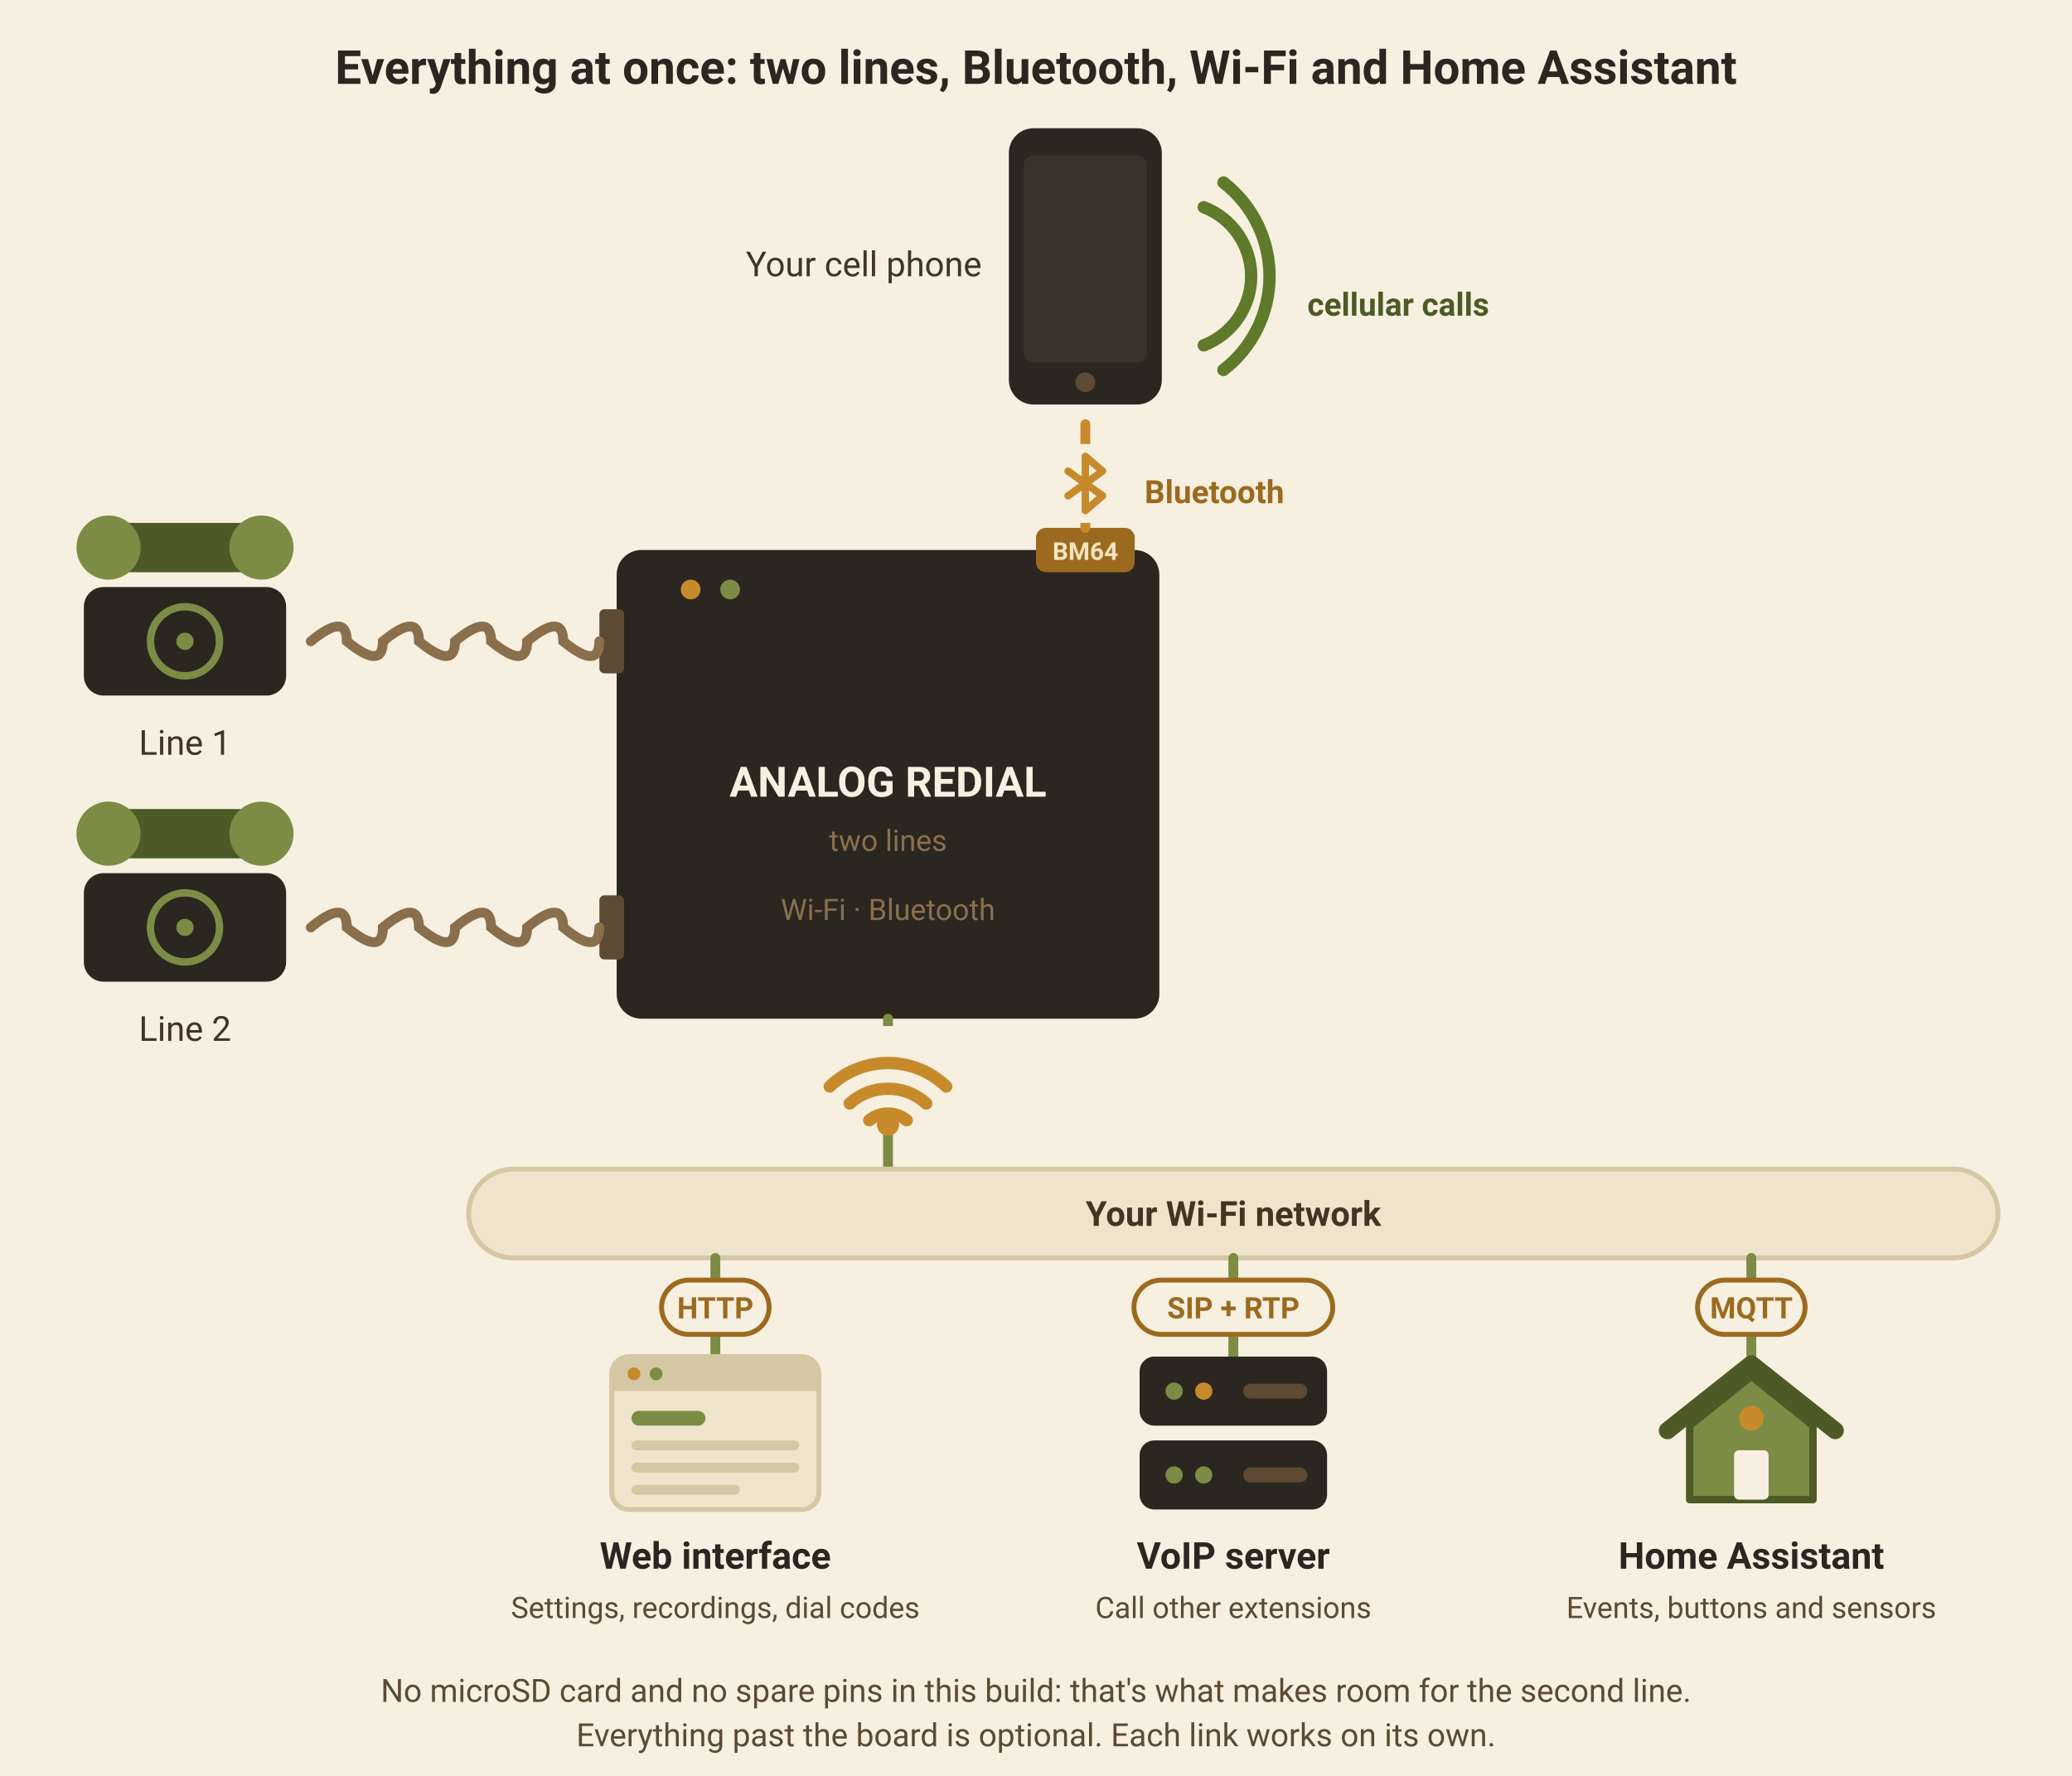
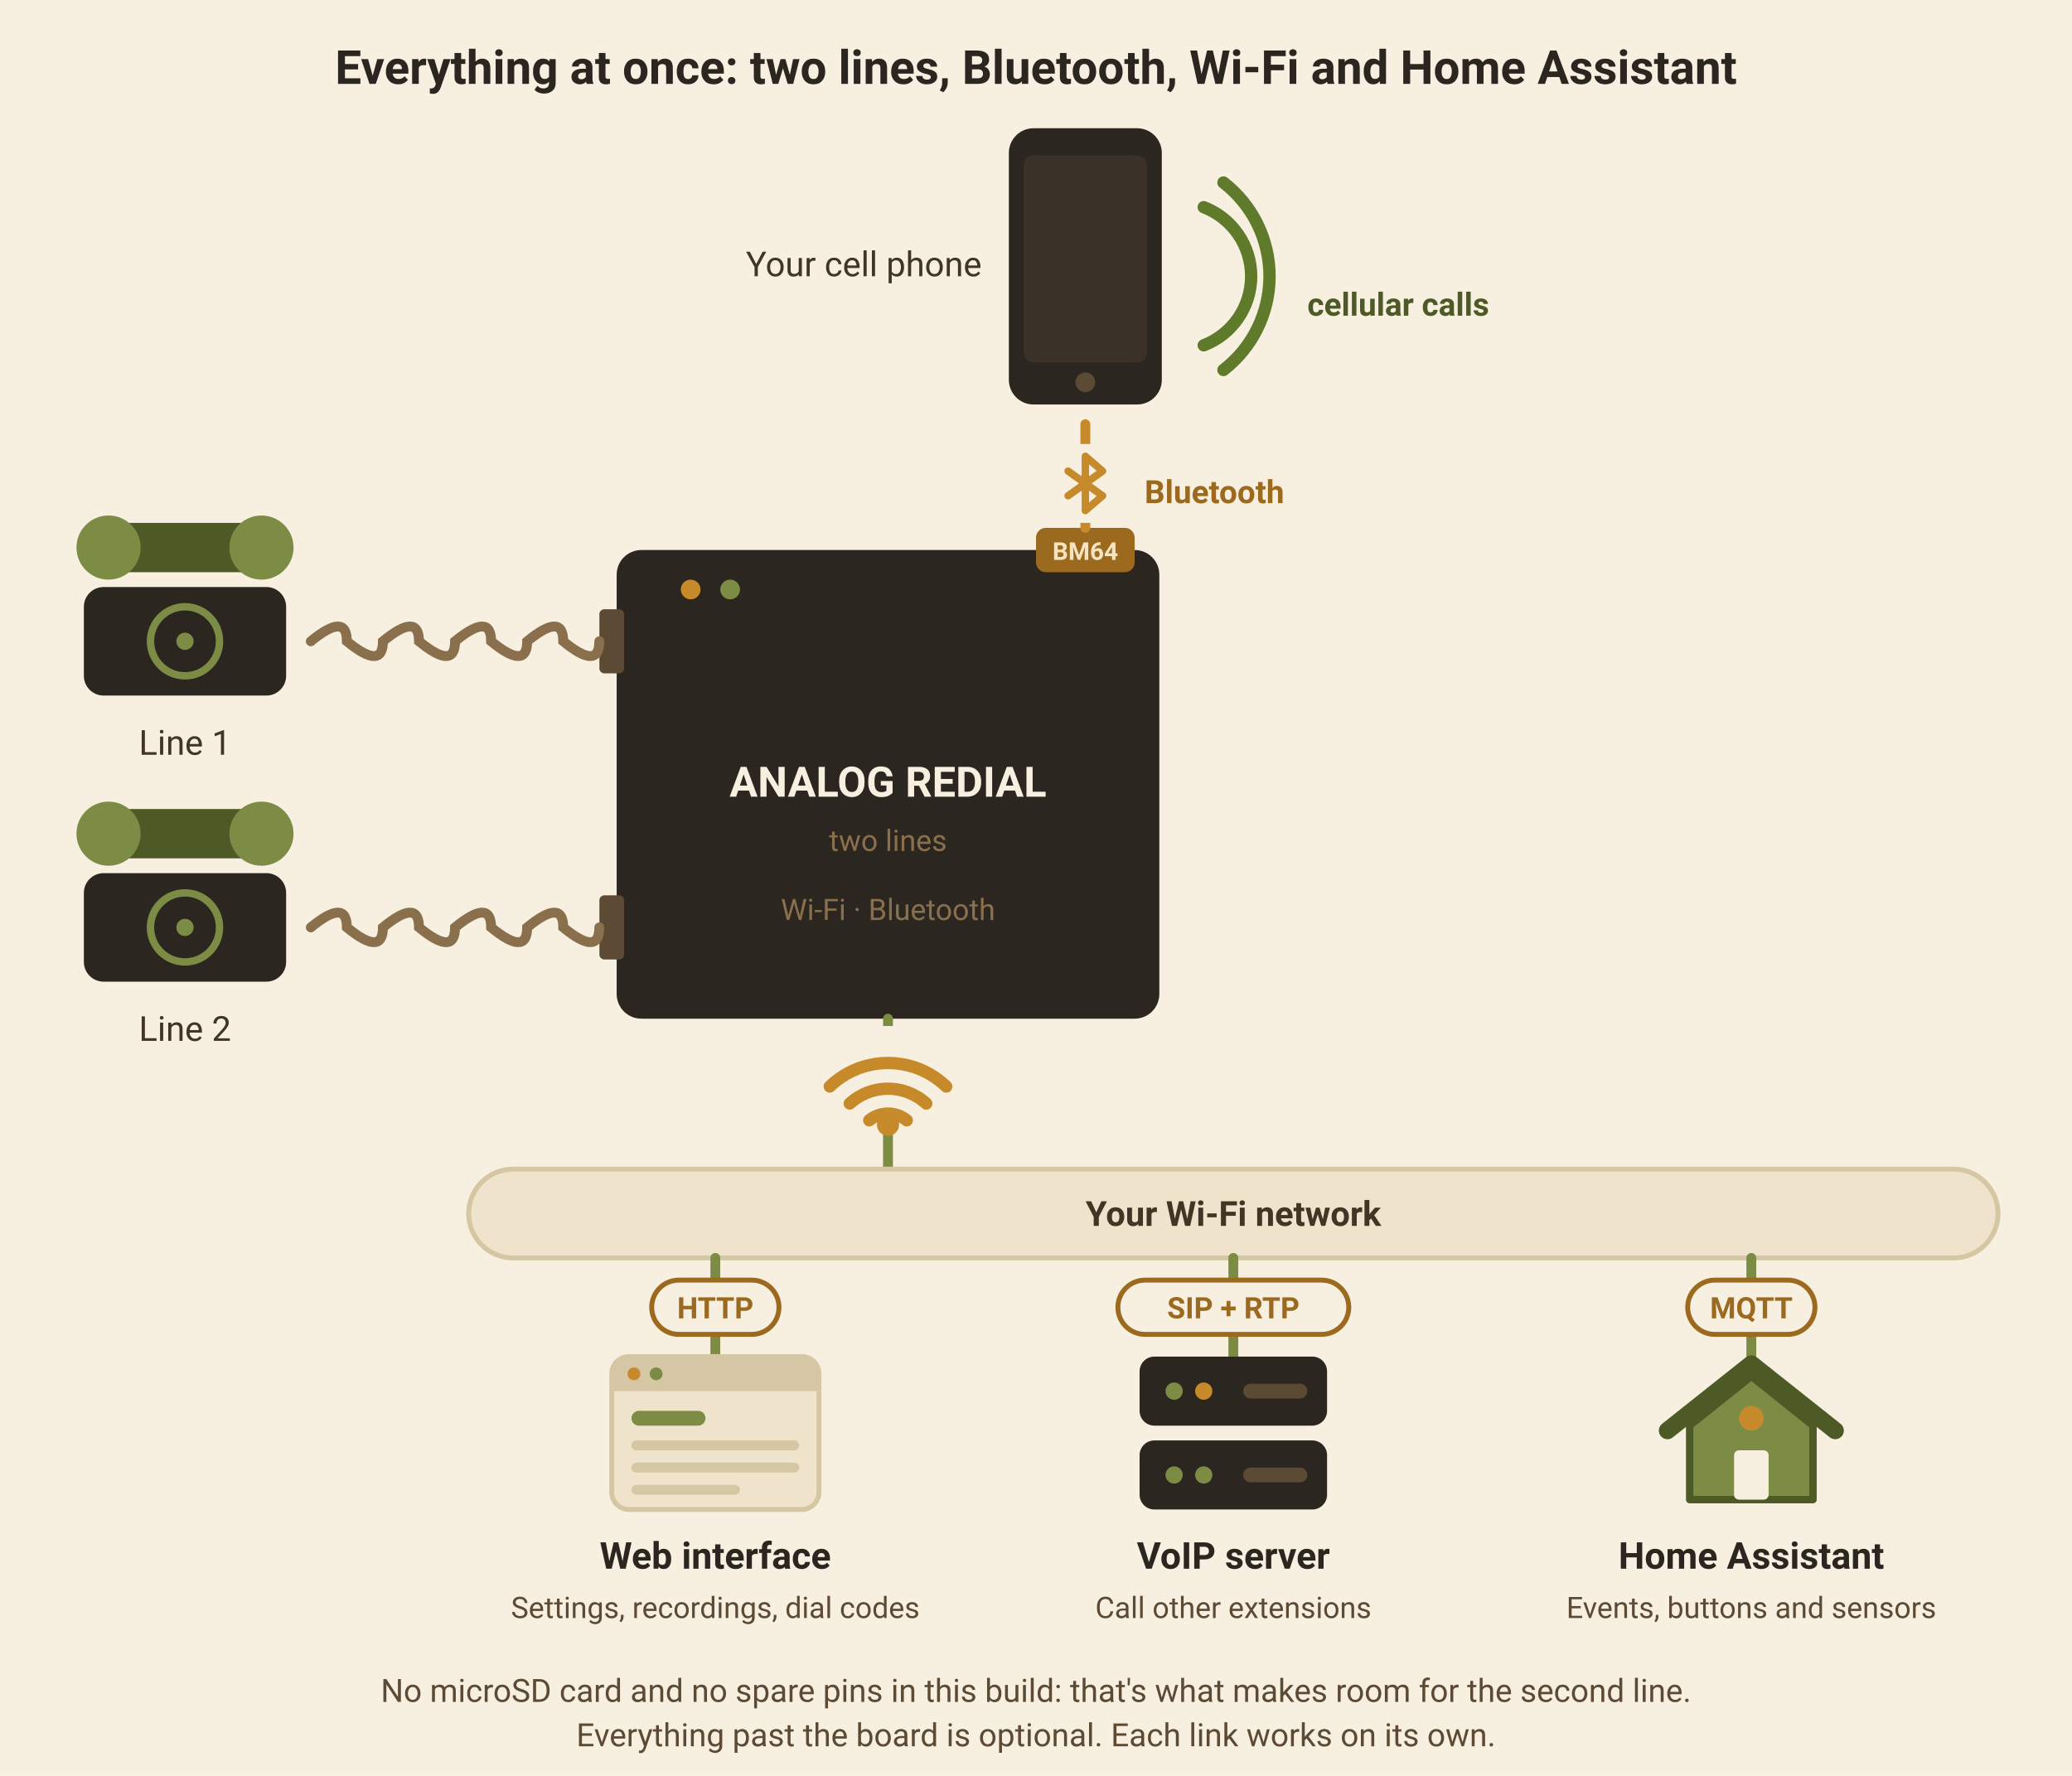
<svg xmlns="http://www.w3.org/2000/svg" viewBox="0 0 840 720" width="840" height="720" role="img" aria-label="Two phone lines on an Analog Redial board, with Bluetooth to a cell phone, and Wi-Fi to the web interface, a VoIP server and Home Assistant">
  <rect id="background" width="840" height="720" fill="#f7f0e0" />
  <g font-family="system-ui, -apple-system, Segoe UI, Roboto, sans-serif">
    <g id="title">
      <text x="420" y="34" text-anchor="middle" font-size="19" font-weight="600" fill="#2b2620">Everything at once: two lines, Bluetooth, Wi-Fi and Home Assistant</text>
    </g>
    <g id="board" transform="translate(250,223)">
      <rect id="pcb" x="0" y="0" width="220" height="190" rx="10" fill="#2b2620" />
      <rect id="jack-line-1" x="-7" y="24" width="10" height="26" rx="2" fill="#5c4a35" />
      <rect id="jack-line-2" x="-7" y="140" width="10" height="26" rx="2" fill="#5c4a35" />
      <circle id="led-1" cx="30" cy="16" r="4" fill="#c78a2b" />
      <circle id="led-2" cx="46" cy="16" r="4" fill="#7c8c45" />
      <text x="110" y="100" text-anchor="middle" font-size="17" font-weight="600" fill="#f7f0e0">ANALOG REDIAL</text>
      <text x="110" y="122" text-anchor="middle" font-size="12" fill="#8a6f4d">two lines</text>
    </g>
    <g id="module-bm64" transform="translate(420,214)">
      <rect x="0" y="0" width="40" height="18" rx="4" fill="#9c6a1f" />
      <text x="20" y="13" text-anchor="middle" font-size="10" font-weight="600" fill="#f5e4bf">BM64</text>
    </g>
    <g id="board-subtitle">
      <text x="360" y="373" text-anchor="middle" font-size="12" font-weight="400" fill="#8a6f4d">Wi-Fi  ·  Bluetooth</text>
    </g>
    <g id="phone-line-1" transform="translate(30,206)">
      <g id="handset">
        <line x1="14" y1="16" x2="76" y2="16" stroke="#4d5a26" stroke-width="20" stroke-linecap="round" />
        <circle cx="14" cy="16" r="13" fill="#7c8c45" />
        <circle cx="76" cy="16" r="13" fill="#7c8c45" />
      </g>
      <g id="body">
        <rect x="4" y="32" width="82" height="44" rx="8" fill="#2b2620" />
        <circle cx="45" cy="54" r="14" fill="none" stroke="#7c8c45" stroke-width="3" />
        <circle cx="45" cy="54" r="3.5" fill="#7c8c45" />
      </g>
    </g>
    <g id="cord-line-1" transform="translate(126,260)">
      <path d="M 0 0 q 14.62 -12 14.62 0 q 14.62 12 14.62 0 q 14.62 -12 14.62 0 q 14.62 12 14.62 0 q 14.62 -12 14.62 0 q 14.62 12 14.62 0 q 14.62 -12 14.62 0 q 14.62 12 14.62 0" fill="none" stroke="#8a6f4d" stroke-width="4" stroke-linecap="round" />
    </g>
    <g id="label-line-1">
      <text x="75" y="306" text-anchor="middle" font-size="14" font-weight="400" fill="#423525">Line 1</text>
    </g>
    <g id="phone-line-2" transform="translate(30,322)">
      <g id="handset">
        <line x1="14" y1="16" x2="76" y2="16" stroke="#4d5a26" stroke-width="20" stroke-linecap="round" />
        <circle cx="14" cy="16" r="13" fill="#7c8c45" />
        <circle cx="76" cy="16" r="13" fill="#7c8c45" />
      </g>
      <g id="body">
        <rect x="4" y="32" width="82" height="44" rx="8" fill="#2b2620" />
        <circle cx="45" cy="54" r="14" fill="none" stroke="#7c8c45" stroke-width="3" />
        <circle cx="45" cy="54" r="3.5" fill="#7c8c45" />
      </g>
    </g>
    <g id="cord-line-2" transform="translate(126,376)">
      <path d="M 0 0 q 14.62 -12 14.62 0 q 14.62 12 14.62 0 q 14.62 -12 14.62 0 q 14.62 12 14.62 0 q 14.62 -12 14.62 0 q 14.62 12 14.62 0 q 14.62 -12 14.62 0 q 14.62 12 14.62 0" fill="none" stroke="#8a6f4d" stroke-width="4" stroke-linecap="round" />
    </g>
    <g id="label-line-2">
      <text x="75" y="422" text-anchor="middle" font-size="14" font-weight="400" fill="#423525">Line 2</text>
    </g>
    <g id="cell-phone" transform="translate(409,52)">
      <rect x="0" y="0" width="62" height="112" rx="10" fill="#2b2620" />
      <rect x="6" y="11" width="50" height="84" rx="4" fill="#3a3128" />
      <circle cx="31" cy="103" r="4" fill="#5c4a35" />
    </g>
    <g id="label-cell-phone">
      <text x="398" y="112" text-anchor="end" font-size="14" font-weight="400" fill="#423525">Your cell phone</text>
    </g>
    <g id="cellular" transform="translate(488,84)">
      <path d="M 0 56 A 30 30 0 0 0 0 0" fill="none" stroke="#5f7a2a" stroke-width="5" stroke-linecap="round" />
      <path d="M 8 66 A 48 48 0 0 0 8 -10" fill="none" stroke="#5f7a2a" stroke-width="5" stroke-linecap="round" transform="translate(0,0)" />
    </g>
    <g id="label-cellular">
      <text x="530" y="128" text-anchor="start" font-size="13" font-weight="600" fill="#4d5a26">cellular calls</text>
    </g>
    <g id="link-bluetooth">
      <line x1="440" y1="214" x2="440" y2="172" stroke="#c78a2b" stroke-width="4" stroke-linecap="round" stroke-dasharray="9 8" />
    </g>
    <g id="bluetooth-symbol" transform="translate(432,184)">
      <rect x="-6" y="-4" width="28" height="32" rx="6" fill="#f7f0e0" />
      <path d="M 1 7 L 15 17 L 8 23 L 8 1 L 15 7 L 1 17" fill="none" stroke="#c78a2b" stroke-width="3" stroke-linecap="round" stroke-linejoin="round" />
    </g>
    <g id="label-bluetooth">
      <text x="464" y="204" text-anchor="start" font-size="13" font-weight="600" fill="#9c6a1f">Bluetooth</text>
    </g>
    <g id="link-wifi">
      <line x1="360" y1="413" x2="360" y2="474" stroke="#7c8c45" stroke-width="4" stroke-linecap="round" />
    </g>
    <g id="wifi" transform="translate(330,418)">
      <rect x="-6" y="-2" width="72" height="44" rx="8" fill="#f7f0e0" />
      <path d="M 6.4 22.5 A 34 34 0 0 1 53.6 22.5" fill="none" stroke="#c78a2b" stroke-width="5" stroke-linecap="round" />
      <path d="M 14.5 29.4 A 23 23 0 0 1 45.5 29.4" fill="none" stroke="#c78a2b" stroke-width="5" stroke-linecap="round" />
      <path d="M 22.4 36.2 A 12 12 0 0 1 37.6 36.2" fill="none" stroke="#c78a2b" stroke-width="5" stroke-linecap="round" />
      <circle cx="30" cy="40" r="4.5" fill="#c78a2b" transform="translate(0,-2)" />
    </g>
    <g id="wifi-network">
      <rect x="190" y="474" width="620" height="36" rx="18" fill="#efe4cb" stroke="#d6c7a4" stroke-width="2" />
      <text x="500" y="497" text-anchor="middle" font-size="14" font-weight="600" fill="#423525">Your Wi-Fi network</text>
    </g>
    <g id="link-web">
      <line x1="290" y1="510" x2="290" y2="550" stroke="#7c8c45" stroke-width="4" stroke-linecap="round" />
    </g>
    <g id="protocol-web">
-       <rect x="268.2" y="519" width="43.6" height="22" rx="11" fill="#f7f0e0" stroke="#9c6a1f" stroke-width="2" />
+       <rect x="264.2" y="519" width="51.6" height="22" rx="11" fill="#f7f0e0" stroke="#9c6a1f" stroke-width="2" />
      <text x="290" y="534.5" text-anchor="middle" font-size="12" font-weight="600" fill="#9c6a1f">HTTP</text>
    </g>
    <g id="service-web" transform="translate(248,550)">
      <rect x="0" y="0" width="84" height="62" rx="7" fill="#efe4cb" stroke="#d6c7a4" stroke-width="2" />
      <path d="M 0 14 H 84 V 7 a 7 7 0 0 0 -7 -7 H 7 a 7 7 0 0 0 -7 7 Z" fill="#d6c7a4" />
      <circle cx="9" cy="7" r="2.6" fill="#c78a2b" />
      <circle cx="18" cy="7" r="2.6" fill="#7c8c45" />
      <rect x="8" y="22" width="30" height="6" rx="3" fill="#7c8c45" />
      <rect x="8" y="34" width="68" height="4" rx="2" fill="#d6c7a4" />
      <rect x="8" y="43" width="68" height="4" rx="2" fill="#d6c7a4" />
      <rect x="8" y="52" width="44" height="4" rx="2" fill="#d6c7a4" />
    </g>
    <g id="label-web">
      <text x="290" y="636" text-anchor="middle" font-size="15" font-weight="600" fill="#2b2620">Web interface</text>
    </g>
    <g id="desc-web">
      <text x="290" y="656" text-anchor="middle" font-size="12" font-weight="400" fill="#5c4a35">Settings, recordings, dial codes</text>
    </g>
    <g id="link-voip">
      <line x1="500" y1="510" x2="500" y2="550" stroke="#7c8c45" stroke-width="4" stroke-linecap="round" />
    </g>
    <g id="protocol-voip">
-       <rect x="459.7" y="519" width="80.6" height="22" rx="11" fill="#f7f0e0" stroke="#9c6a1f" stroke-width="2" />
+       <rect x="453.2" y="519" width="93.6" height="22" rx="11" fill="#f7f0e0" stroke="#9c6a1f" stroke-width="2" />
      <text x="500" y="534.5" text-anchor="middle" font-size="12" font-weight="600" fill="#9c6a1f">SIP + RTP</text>
    </g>
    <g id="service-voip" transform="translate(462,550)">
      <rect x="0" y="0" width="76" height="28" rx="6" fill="#2b2620" />
      <rect x="0" y="34" width="76" height="28" rx="6" fill="#2b2620" />
      <circle cx="14" cy="14" r="3.5" fill="#7c8c45" />
      <circle cx="26" cy="14" r="3.5" fill="#c78a2b" />
      <rect x="42" y="11" width="26" height="6" rx="3" fill="#5c4a35" />
      <circle cx="14" cy="48" r="3.5" fill="#7c8c45" />
      <circle cx="26" cy="48" r="3.5" fill="#7c8c45" />
      <rect x="42" y="45" width="26" height="6" rx="3" fill="#5c4a35" />
    </g>
    <g id="label-voip">
      <text x="500" y="636" text-anchor="middle" font-size="15" font-weight="600" fill="#2b2620">VoIP server</text>
    </g>
    <g id="desc-voip">
      <text x="500" y="656" text-anchor="middle" font-size="12" font-weight="400" fill="#5c4a35">Call other extensions</text>
    </g>
    <g id="link-home">
      <line x1="710" y1="510" x2="710" y2="550" stroke="#7c8c45" stroke-width="4" stroke-linecap="round" />
    </g>
    <g id="protocol-home">
-       <rect x="688.2" y="519" width="43.6" height="22" rx="11" fill="#f7f0e0" stroke="#9c6a1f" stroke-width="2" />
+       <rect x="684.2" y="519" width="51.6" height="22" rx="11" fill="#f7f0e0" stroke="#9c6a1f" stroke-width="2" />
      <text x="710" y="534.5" text-anchor="middle" font-size="12" font-weight="600" fill="#9c6a1f">MQTT</text>
    </g>
    <g id="service-home" transform="translate(672,550)">
      <path d="M 4 30 L 38 3 L 72 30" fill="none" stroke="#4d5a26" stroke-width="7" stroke-linecap="round" stroke-linejoin="round" />
      <path d="M 13 28 V 58 H 63 V 28 L 38 8 Z" fill="#7c8c45" stroke="#4d5a26" stroke-width="3" stroke-linejoin="round" />
      <rect x="31" y="38" width="14" height="20" rx="2" fill="#f7f0e0" />
      <circle cx="38" cy="25" r="5" fill="#c78a2b" />
    </g>
    <g id="label-home">
      <text x="710" y="636" text-anchor="middle" font-size="15" font-weight="600" fill="#2b2620">Home Assistant</text>
    </g>
    <g id="desc-home">
      <text x="710" y="656" text-anchor="middle" font-size="12" font-weight="400" fill="#5c4a35">Events, buttons and sensors</text>
    </g>
    <g id="caption-1">
      <text x="420" y="690" text-anchor="middle" font-size="13" font-weight="400" fill="#5c4a35">No microSD card and no spare pins in this build: that's what makes room for the second line.</text>
    </g>
    <g id="caption-2">
      <text x="420" y="708" text-anchor="middle" font-size="13" font-weight="400" fill="#5c4a35">Everything past the board is optional. Each link works on its own.</text>
    </g>
  </g>
</svg>
